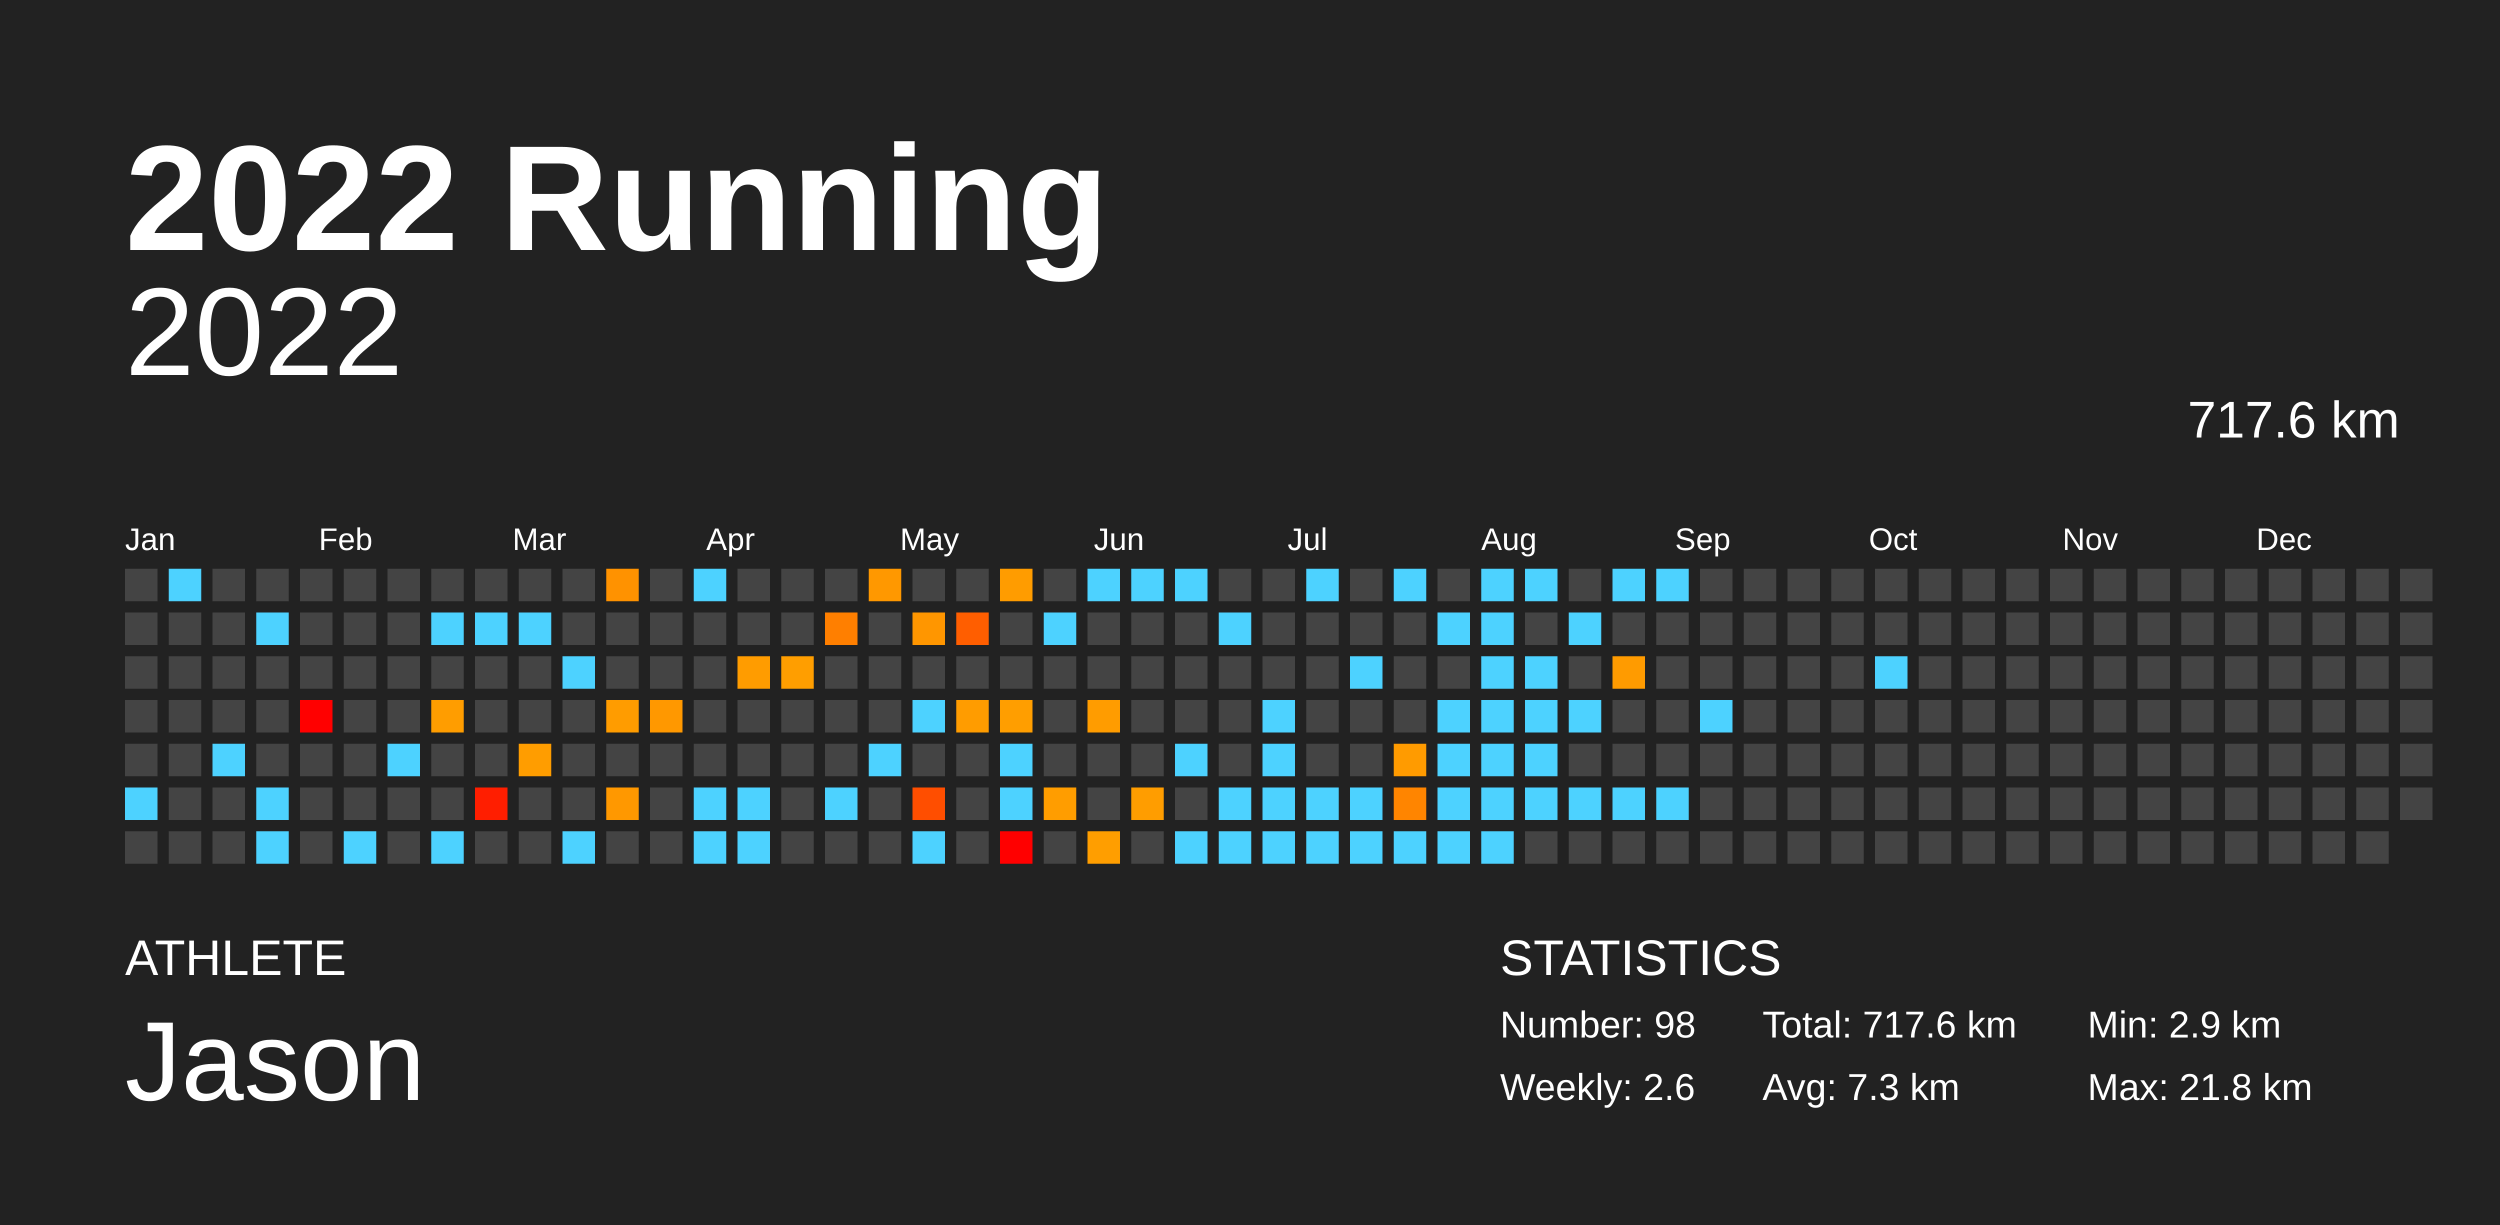
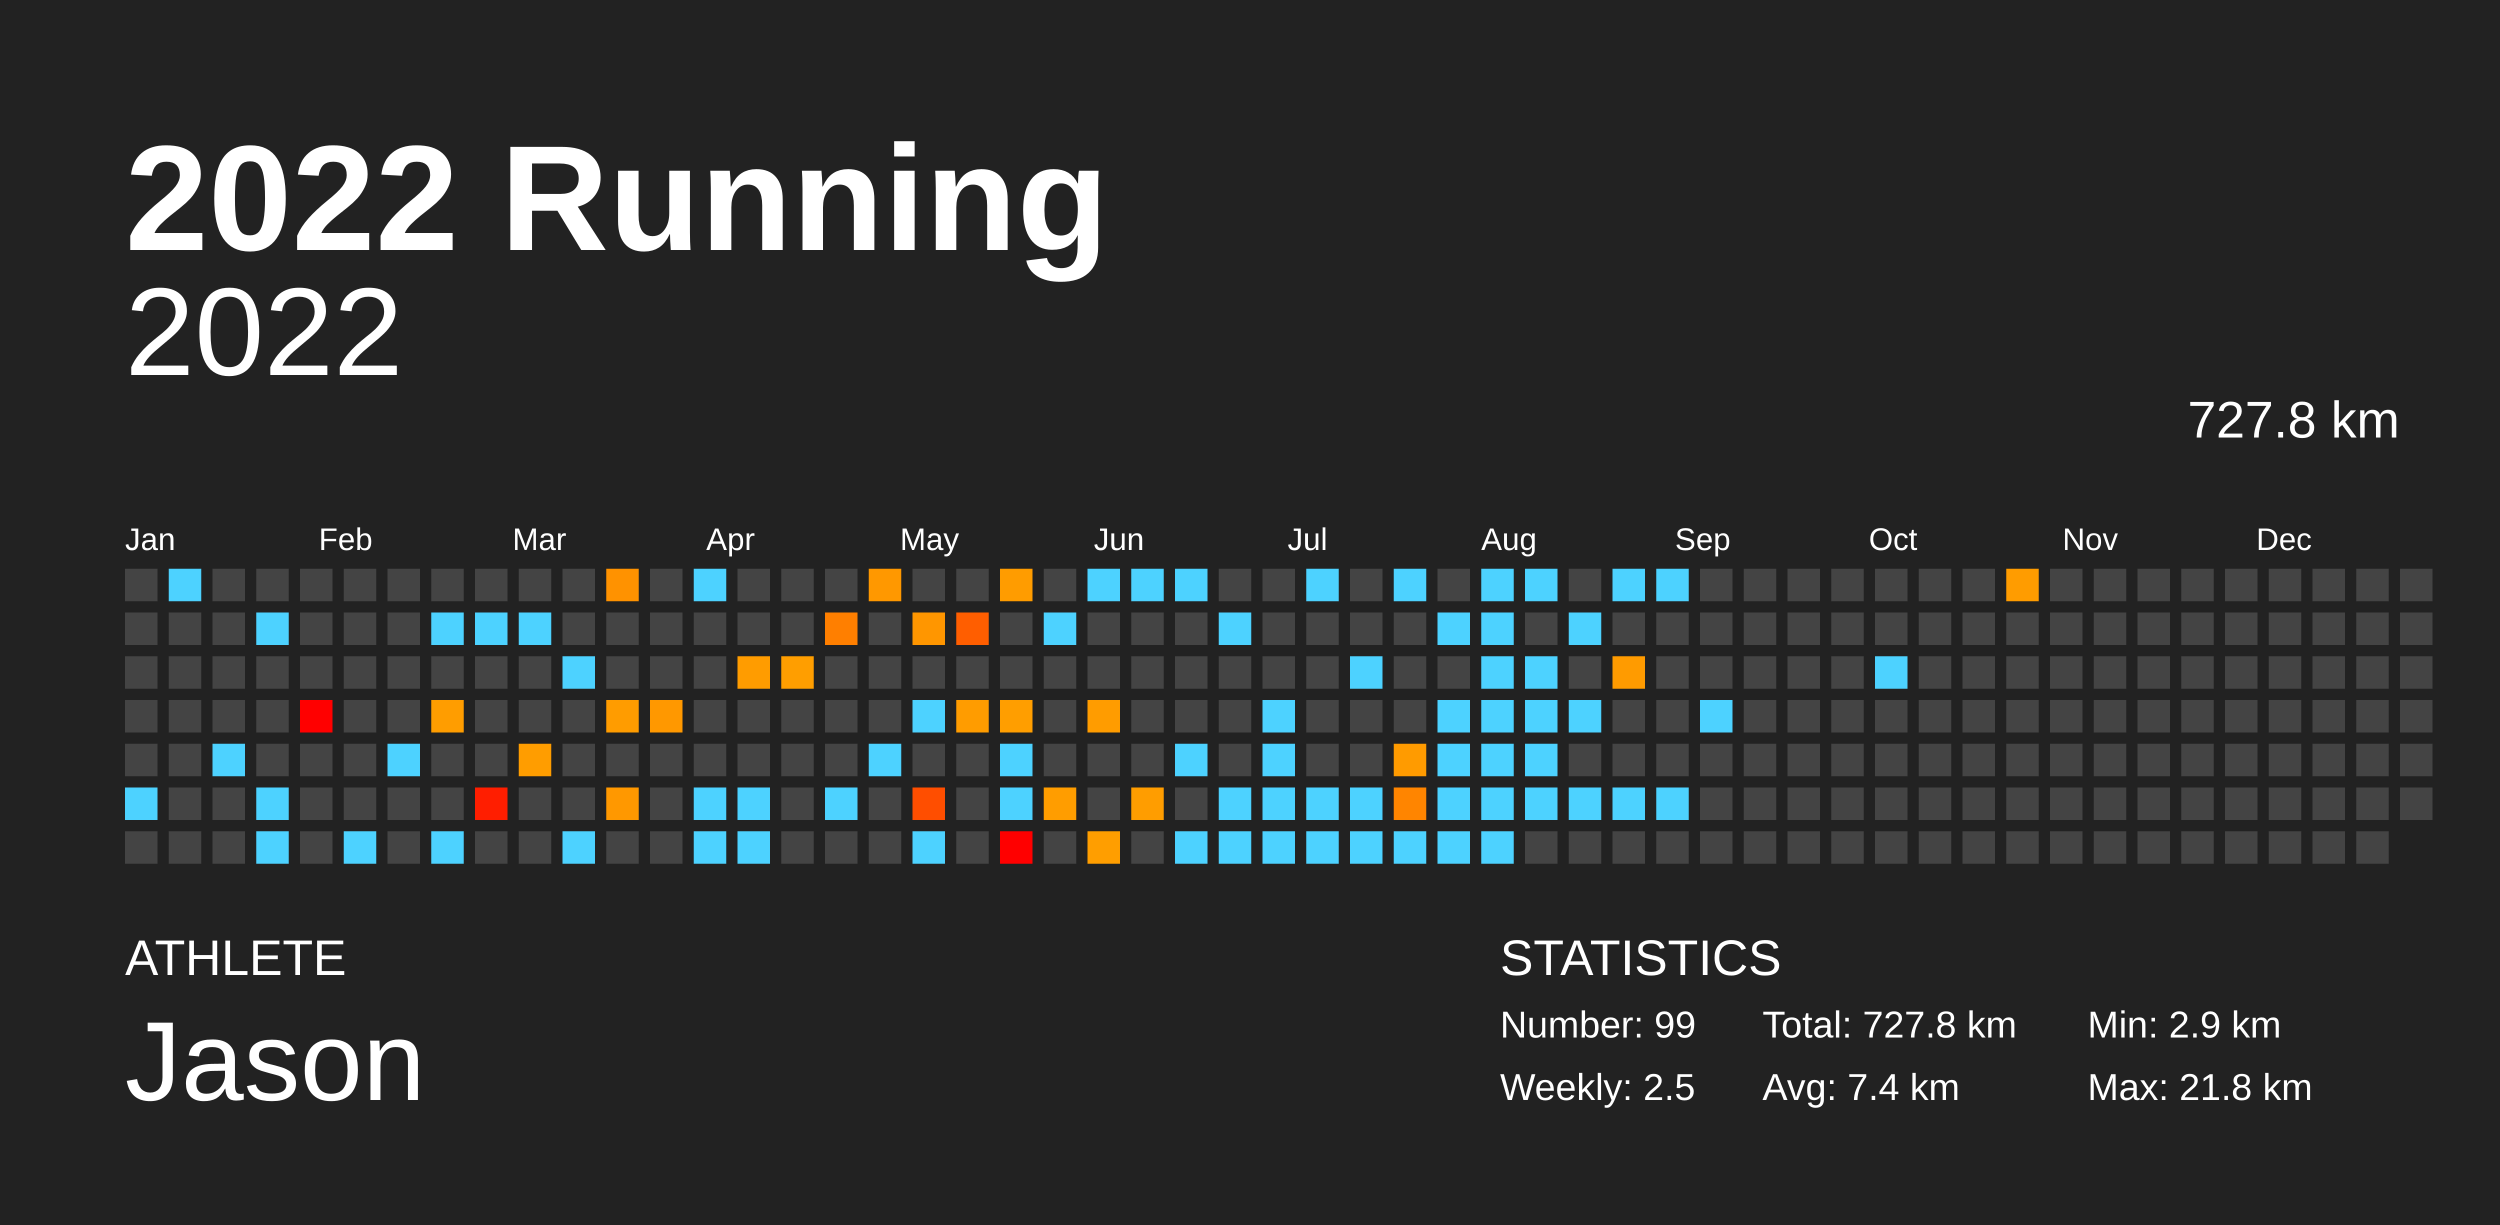
<svg xmlns="http://www.w3.org/2000/svg" baseProfile="full" height="98mm" version="1.1" viewBox="0,0,200,98" width="200mm">
  <defs />
  <rect fill="#222222" height="98" width="200" x="0" y="0" />
  <text fill="#FFFFFF" style="font-size:12px; font-family:Arial; font-weight:bold;" x="10" y="20">2022 Running</text>
  <text fill="#FFFFFF" style="font-size:4px; font-family:Arial" x="10" y="78">ATHLETE</text>
  <text fill="#FFFFFF" style="font-size:9px; font-family:Arial" x="10" y="88">Jason</text>
  <text fill="#FFFFFF" style="font-size:4px; font-family:Arial" x="120" y="78">STATISTICS</text>
-   <text fill="#FFFFFF" style="font-size:3px; font-family:Arial" x="120" y="83">Number: 98</text>
-   <text fill="#FFFFFF" style="font-size:3px; font-family:Arial" x="120" y="88">Weekly: 2.6</text>
-   <text fill="#FFFFFF" style="font-size:3px; font-family:Arial" x="141" y="83">Total: 717.6 km</text>
-   <text fill="#FFFFFF" style="font-size:3px; font-family:Arial" x="141" y="88">Avg: 7.3 km</text>
+   <text fill="#FFFFFF" style="font-size:3px; font-family:Arial" x="120" y="83">Number: 99</text>
+   <text fill="#FFFFFF" style="font-size:3px; font-family:Arial" x="120" y="88">Weekly: 2.5</text>
+   <text fill="#FFFFFF" style="font-size:3px; font-family:Arial" x="141" y="83">Total: 727.8 km</text>
+   <text fill="#FFFFFF" style="font-size:3px; font-family:Arial" x="141" y="88">Avg: 7.4 km</text>
  <text fill="#FFFFFF" style="font-size:3px; font-family:Arial" x="167" y="83">Min: 2.9 km</text>
  <text fill="#FFFFFF" style="font-size:3px; font-family:Arial" x="167" y="88">Max: 21.8 km</text>
  <text alignment-baseline="hanging" fill="#FFFFFF" style="font-size:10.0px; font-family:Arial;" x="10" y="30">2022</text>
-   <text alignment-baseline="hanging" fill="#FFFFFF" style="font-size:4.125px; font-family:Arial;" x="175" y="35">717.6 km</text>
+   <text alignment-baseline="hanging" fill="#FFFFFF" style="font-size:4.125px; font-family:Arial;" x="175" y="35">727.8 km</text>
  <text fill="#FFFFFF" style="font-size:2.5px; font-family:Arial" x="10.0" y="44">Jan</text>
  <text fill="#FFFFFF" style="font-size:2.5px; font-family:Arial" x="25.5" y="44">Feb</text>
  <text fill="#FFFFFF" style="font-size:2.5px; font-family:Arial" x="41.0" y="44">Mar</text>
  <text fill="#FFFFFF" style="font-size:2.5px; font-family:Arial" x="56.5" y="44">Apr</text>
  <text fill="#FFFFFF" style="font-size:2.5px; font-family:Arial" x="72.0" y="44">May</text>
  <text fill="#FFFFFF" style="font-size:2.5px; font-family:Arial" x="87.5" y="44">Jun</text>
  <text fill="#FFFFFF" style="font-size:2.5px; font-family:Arial" x="103.0" y="44">Jul</text>
  <text fill="#FFFFFF" style="font-size:2.5px; font-family:Arial" x="118.5" y="44">Aug</text>
  <text fill="#FFFFFF" style="font-size:2.5px; font-family:Arial" x="134.0" y="44">Sep</text>
  <text fill="#FFFFFF" style="font-size:2.5px; font-family:Arial" x="149.5" y="44">Oct</text>
  <text fill="#FFFFFF" style="font-size:2.5px; font-family:Arial" x="165.0" y="44">Nov</text>
  <text fill="#FFFFFF" style="font-size:2.5px; font-family:Arial" x="180.5" y="44">Dec</text>
  <rect fill="#444444" height="2.6" width="2.6" x="10.0" y="45.5" />
  <rect fill="#444444" height="2.6" width="2.6" x="10.0" y="49.0" />
  <rect fill="#444444" height="2.6" width="2.6" x="10.0" y="52.5" />
  <rect fill="#444444" height="2.6" width="2.6" x="10.0" y="56.0" />
  <rect fill="#444444" height="2.6" width="2.6" x="10.0" y="59.5" />
  <rect fill="#4dd2ff" height="2.6" width="2.6" x="10.0" y="63.0" />
  <rect fill="#444444" height="2.6" width="2.6" x="10.0" y="66.5" />
  <rect fill="#4dd2ff" height="2.6" width="2.6" x="13.5" y="45.5" />
  <rect fill="#444444" height="2.6" width="2.6" x="13.5" y="49.0" />
  <rect fill="#444444" height="2.6" width="2.6" x="13.5" y="52.5" />
  <rect fill="#444444" height="2.6" width="2.6" x="13.5" y="56.0" />
  <rect fill="#444444" height="2.6" width="2.6" x="13.5" y="59.5" />
  <rect fill="#444444" height="2.6" width="2.6" x="13.5" y="63.0" />
  <rect fill="#444444" height="2.6" width="2.6" x="13.5" y="66.5" />
  <rect fill="#444444" height="2.6" width="2.6" x="17.0" y="45.5" />
  <rect fill="#444444" height="2.6" width="2.6" x="17.0" y="49.0" />
  <rect fill="#444444" height="2.6" width="2.6" x="17.0" y="52.5" />
  <rect fill="#444444" height="2.6" width="2.6" x="17.0" y="56.0" />
  <rect fill="#4dd2ff" height="2.6" width="2.6" x="17.0" y="59.5" />
  <rect fill="#444444" height="2.6" width="2.6" x="17.0" y="63.0" />
  <rect fill="#444444" height="2.6" width="2.6" x="17.0" y="66.5" />
  <rect fill="#444444" height="2.6" width="2.6" x="20.5" y="45.5" />
  <rect fill="#4dd2ff" height="2.6" width="2.6" x="20.5" y="49.0" />
  <rect fill="#444444" height="2.6" width="2.6" x="20.5" y="52.5" />
  <rect fill="#444444" height="2.6" width="2.6" x="20.5" y="56.0" />
  <rect fill="#444444" height="2.6" width="2.6" x="20.5" y="59.5" />
  <rect fill="#4dd2ff" height="2.6" width="2.6" x="20.5" y="63.0" />
  <rect fill="#4dd2ff" height="2.6" width="2.6" x="20.5" y="66.5" />
  <rect fill="#444444" height="2.6" width="2.6" x="24.0" y="45.5" />
  <rect fill="#444444" height="2.6" width="2.6" x="24.0" y="49.0" />
  <rect fill="#444444" height="2.6" width="2.6" x="24.0" y="52.5" />
  <rect fill="red" height="2.6" width="2.6" x="24.0" y="56.0" />
  <rect fill="#444444" height="2.6" width="2.6" x="24.0" y="59.5" />
  <rect fill="#444444" height="2.6" width="2.6" x="24.0" y="63.0" />
  <rect fill="#444444" height="2.6" width="2.6" x="24.0" y="66.5" />
  <rect fill="#444444" height="2.6" width="2.6" x="27.5" y="45.5" />
  <rect fill="#444444" height="2.6" width="2.6" x="27.5" y="49.0" />
  <rect fill="#444444" height="2.6" width="2.6" x="27.5" y="52.5" />
  <rect fill="#444444" height="2.6" width="2.6" x="27.5" y="56.0" />
  <rect fill="#444444" height="2.6" width="2.6" x="27.5" y="59.5" />
  <rect fill="#444444" height="2.6" width="2.6" x="27.5" y="63.0" />
  <rect fill="#4dd2ff" height="2.6" width="2.6" x="27.5" y="66.5" />
  <rect fill="#444444" height="2.6" width="2.6" x="31.0" y="45.5" />
  <rect fill="#444444" height="2.6" width="2.6" x="31.0" y="49.0" />
  <rect fill="#444444" height="2.6" width="2.6" x="31.0" y="52.5" />
  <rect fill="#444444" height="2.6" width="2.6" x="31.0" y="56.0" />
  <rect fill="#4dd2ff" height="2.6" width="2.6" x="31.0" y="59.5" />
  <rect fill="#444444" height="2.6" width="2.6" x="31.0" y="63.0" />
  <rect fill="#444444" height="2.6" width="2.6" x="31.0" y="66.5" />
  <rect fill="#444444" height="2.6" width="2.6" x="34.5" y="45.5" />
  <rect fill="#4dd2ff" height="2.6" width="2.6" x="34.5" y="49.0" />
  <rect fill="#444444" height="2.6" width="2.6" x="34.5" y="52.5" />
  <rect fill="#ff9d00" height="2.6" width="2.6" x="34.5" y="56.0" />
  <rect fill="#444444" height="2.6" width="2.6" x="34.5" y="59.5" />
  <rect fill="#444444" height="2.6" width="2.6" x="34.5" y="63.0" />
  <rect fill="#4dd2ff" height="2.6" width="2.6" x="34.5" y="66.5" />
  <rect fill="#444444" height="2.6" width="2.6" x="38.0" y="45.5" />
  <rect fill="#4dd2ff" height="2.6" width="2.6" x="38.0" y="49.0" />
  <rect fill="#444444" height="2.6" width="2.6" x="38.0" y="52.5" />
  <rect fill="#444444" height="2.6" width="2.6" x="38.0" y="56.0" />
  <rect fill="#444444" height="2.6" width="2.6" x="38.0" y="59.5" />
  <rect fill="#ff1e00" height="2.6" width="2.6" x="38.0" y="63.0" />
  <rect fill="#444444" height="2.6" width="2.6" x="38.0" y="66.5" />
  <rect fill="#444444" height="2.6" width="2.6" x="41.5" y="45.5" />
  <rect fill="#4dd2ff" height="2.6" width="2.6" x="41.5" y="49.0" />
  <rect fill="#444444" height="2.6" width="2.6" x="41.5" y="52.5" />
  <rect fill="#444444" height="2.6" width="2.6" x="41.5" y="56.0" />
  <rect fill="#ff9d00" height="2.6" width="2.6" x="41.5" y="59.5" />
  <rect fill="#444444" height="2.6" width="2.6" x="41.5" y="63.0" />
  <rect fill="#444444" height="2.6" width="2.6" x="41.5" y="66.5" />
  <rect fill="#444444" height="2.6" width="2.6" x="45.0" y="45.5" />
  <rect fill="#444444" height="2.6" width="2.6" x="45.0" y="49.0" />
  <rect fill="#4dd2ff" height="2.6" width="2.6" x="45.0" y="52.5" />
  <rect fill="#444444" height="2.6" width="2.6" x="45.0" y="56.0" />
  <rect fill="#444444" height="2.6" width="2.6" x="45.0" y="59.5" />
  <rect fill="#444444" height="2.6" width="2.6" x="45.0" y="63.0" />
  <rect fill="#4dd2ff" height="2.6" width="2.6" x="45.0" y="66.5" />
  <rect fill="#ff9200" height="2.6" width="2.6" x="48.5" y="45.5" />
  <rect fill="#444444" height="2.6" width="2.6" x="48.5" y="49.0" />
  <rect fill="#444444" height="2.6" width="2.6" x="48.5" y="52.5" />
  <rect fill="#ff9c00" height="2.6" width="2.6" x="48.5" y="56.0" />
  <rect fill="#444444" height="2.6" width="2.6" x="48.5" y="59.5" />
  <rect fill="#ff9800" height="2.6" width="2.6" x="48.5" y="63.0" />
  <rect fill="#444444" height="2.6" width="2.6" x="48.5" y="66.5" />
  <rect fill="#444444" height="2.6" width="2.6" x="52.0" y="45.5" />
  <rect fill="#444444" height="2.6" width="2.6" x="52.0" y="49.0" />
  <rect fill="#444444" height="2.6" width="2.6" x="52.0" y="52.5" />
  <rect fill="#ff9800" height="2.6" width="2.6" x="52.0" y="56.0" />
  <rect fill="#444444" height="2.6" width="2.6" x="52.0" y="59.5" />
  <rect fill="#444444" height="2.6" width="2.6" x="52.0" y="63.0" />
  <rect fill="#444444" height="2.6" width="2.6" x="52.0" y="66.5" />
  <rect fill="#4dd2ff" height="2.6" width="2.6" x="55.5" y="45.5" />
  <rect fill="#444444" height="2.6" width="2.6" x="55.5" y="49.0" />
  <rect fill="#444444" height="2.6" width="2.6" x="55.5" y="52.5" />
  <rect fill="#444444" height="2.6" width="2.6" x="55.5" y="56.0" />
  <rect fill="#444444" height="2.6" width="2.6" x="55.5" y="59.5" />
  <rect fill="#4dd2ff" height="2.6" width="2.6" x="55.5" y="63.0" />
  <rect fill="#4dd2ff" height="2.6" width="2.6" x="55.5" y="66.5" />
  <rect fill="#444444" height="2.6" width="2.6" x="59.0" y="45.5" />
  <rect fill="#444444" height="2.6" width="2.6" x="59.0" y="49.0" />
  <rect fill="#ff9c00" height="2.6" width="2.6" x="59.0" y="52.5" />
  <rect fill="#444444" height="2.6" width="2.6" x="59.0" y="56.0" />
  <rect fill="#444444" height="2.6" width="2.6" x="59.0" y="59.5" />
  <rect fill="#4dd2ff" height="2.6" width="2.6" x="59.0" y="63.0" />
  <rect fill="#4dd2ff" height="2.6" width="2.6" x="59.0" y="66.5" />
  <rect fill="#444444" height="2.6" width="2.6" x="62.5" y="45.5" />
  <rect fill="#444444" height="2.6" width="2.6" x="62.5" y="49.0" />
  <rect fill="#ff9e00" height="2.6" width="2.6" x="62.5" y="52.5" />
  <rect fill="#444444" height="2.6" width="2.6" x="62.5" y="56.0" />
  <rect fill="#444444" height="2.6" width="2.6" x="62.5" y="59.5" />
  <rect fill="#444444" height="2.6" width="2.6" x="62.5" y="63.0" />
  <rect fill="#444444" height="2.6" width="2.6" x="62.5" y="66.5" />
  <rect fill="#444444" height="2.6" width="2.6" x="66.0" y="45.5" />
  <rect fill="#ff7f00" height="2.6" width="2.6" x="66.0" y="49.0" />
  <rect fill="#444444" height="2.6" width="2.6" x="66.0" y="52.5" />
  <rect fill="#444444" height="2.6" width="2.6" x="66.0" y="56.0" />
  <rect fill="#444444" height="2.6" width="2.6" x="66.0" y="59.5" />
  <rect fill="#4dd2ff" height="2.6" width="2.6" x="66.0" y="63.0" />
  <rect fill="#444444" height="2.6" width="2.6" x="66.0" y="66.5" />
  <rect fill="#ff9800" height="2.6" width="2.6" x="69.5" y="45.5" />
  <rect fill="#444444" height="2.6" width="2.6" x="69.5" y="49.0" />
  <rect fill="#444444" height="2.6" width="2.6" x="69.5" y="52.5" />
  <rect fill="#444444" height="2.6" width="2.6" x="69.5" y="56.0" />
  <rect fill="#4dd2ff" height="2.6" width="2.6" x="69.5" y="59.5" />
  <rect fill="#444444" height="2.6" width="2.6" x="69.5" y="63.0" />
  <rect fill="#444444" height="2.6" width="2.6" x="69.5" y="66.5" />
  <rect fill="#444444" height="2.6" width="2.6" x="73.0" y="45.5" />
  <rect fill="#ff9600" height="2.6" width="2.6" x="73.0" y="49.0" />
  <rect fill="#444444" height="2.6" width="2.6" x="73.0" y="52.5" />
  <rect fill="#4dd2ff" height="2.6" width="2.6" x="73.0" y="56.0" />
  <rect fill="#444444" height="2.6" width="2.6" x="73.0" y="59.5" />
  <rect fill="#ff4e00" height="2.6" width="2.6" x="73.0" y="63.0" />
  <rect fill="#4dd2ff" height="2.6" width="2.6" x="73.0" y="66.5" />
  <rect fill="#444444" height="2.6" width="2.6" x="76.5" y="45.5" />
  <rect fill="#ff5e00" height="2.6" width="2.6" x="76.5" y="49.0" />
  <rect fill="#444444" height="2.6" width="2.6" x="76.5" y="52.5" />
  <rect fill="#ff9c00" height="2.6" width="2.6" x="76.5" y="56.0" />
  <rect fill="#444444" height="2.6" width="2.6" x="76.5" y="59.5" />
  <rect fill="#444444" height="2.6" width="2.6" x="76.5" y="63.0" />
  <rect fill="#444444" height="2.6" width="2.6" x="76.5" y="66.5" />
  <rect fill="#ff9c00" height="2.6" width="2.6" x="80.0" y="45.5" />
  <rect fill="#444444" height="2.6" width="2.6" x="80.0" y="49.0" />
  <rect fill="#444444" height="2.6" width="2.6" x="80.0" y="52.5" />
  <rect fill="#ff9e00" height="2.6" width="2.6" x="80.0" y="56.0" />
  <rect fill="#4dd2ff" height="2.6" width="2.6" x="80.0" y="59.5" />
  <rect fill="#4dd2ff" height="2.6" width="2.6" x="80.0" y="63.0" />
  <rect fill="red" height="2.6" width="2.6" x="80.0" y="66.5" />
  <rect fill="#444444" height="2.6" width="2.6" x="83.5" y="45.5" />
  <rect fill="#4dd2ff" height="2.6" width="2.6" x="83.5" y="49.0" />
  <rect fill="#444444" height="2.6" width="2.6" x="83.5" y="52.5" />
  <rect fill="#444444" height="2.6" width="2.6" x="83.5" y="56.0" />
  <rect fill="#444444" height="2.6" width="2.6" x="83.5" y="59.5" />
  <rect fill="#ff9d00" height="2.6" width="2.6" x="83.5" y="63.0" />
  <rect fill="#444444" height="2.6" width="2.6" x="83.5" y="66.5" />
  <rect fill="#4dd2ff" height="2.6" width="2.6" x="87.0" y="45.5" />
  <rect fill="#444444" height="2.6" width="2.6" x="87.0" y="49.0" />
  <rect fill="#444444" height="2.6" width="2.6" x="87.0" y="52.5" />
  <rect fill="#ff9c00" height="2.6" width="2.6" x="87.0" y="56.0" />
  <rect fill="#444444" height="2.6" width="2.6" x="87.0" y="59.5" />
  <rect fill="#444444" height="2.6" width="2.6" x="87.0" y="63.0" />
  <rect fill="#ff9e00" height="2.6" width="2.6" x="87.0" y="66.5" />
  <rect fill="#4dd2ff" height="2.6" width="2.6" x="90.5" y="45.5" />
  <rect fill="#444444" height="2.6" width="2.6" x="90.5" y="49.0" />
  <rect fill="#444444" height="2.6" width="2.6" x="90.5" y="52.5" />
  <rect fill="#444444" height="2.6" width="2.6" x="90.5" y="56.0" />
  <rect fill="#444444" height="2.6" width="2.6" x="90.5" y="59.5" />
  <rect fill="#ff9d00" height="2.6" width="2.6" x="90.5" y="63.0" />
  <rect fill="#444444" height="2.6" width="2.6" x="90.5" y="66.5" />
  <rect fill="#4dd2ff" height="2.6" width="2.6" x="94.0" y="45.5" />
  <rect fill="#444444" height="2.6" width="2.6" x="94.0" y="49.0" />
  <rect fill="#444444" height="2.6" width="2.6" x="94.0" y="52.5" />
  <rect fill="#444444" height="2.6" width="2.6" x="94.0" y="56.0" />
  <rect fill="#4dd2ff" height="2.6" width="2.6" x="94.0" y="59.5" />
  <rect fill="#444444" height="2.6" width="2.6" x="94.0" y="63.0" />
  <rect fill="#4dd2ff" height="2.6" width="2.6" x="94.0" y="66.5" />
  <rect fill="#444444" height="2.6" width="2.6" x="97.5" y="45.5" />
  <rect fill="#4dd2ff" height="2.6" width="2.6" x="97.5" y="49.0" />
  <rect fill="#444444" height="2.6" width="2.6" x="97.5" y="52.5" />
  <rect fill="#444444" height="2.6" width="2.6" x="97.5" y="56.0" />
  <rect fill="#444444" height="2.6" width="2.6" x="97.5" y="59.5" />
  <rect fill="#4dd2ff" height="2.6" width="2.6" x="97.5" y="63.0" />
  <rect fill="#4dd2ff" height="2.6" width="2.6" x="97.5" y="66.5" />
  <rect fill="#444444" height="2.6" width="2.6" x="101.0" y="45.5" />
  <rect fill="#444444" height="2.6" width="2.6" x="101.0" y="49.0" />
  <rect fill="#444444" height="2.6" width="2.6" x="101.0" y="52.5" />
  <rect fill="#4dd2ff" height="2.6" width="2.6" x="101.0" y="56.0" />
  <rect fill="#4dd2ff" height="2.6" width="2.6" x="101.0" y="59.5" />
  <rect fill="#4dd2ff" height="2.6" width="2.6" x="101.0" y="63.0" />
  <rect fill="#4dd2ff" height="2.6" width="2.6" x="101.0" y="66.5" />
  <rect fill="#4dd2ff" height="2.6" width="2.6" x="104.5" y="45.5" />
  <rect fill="#444444" height="2.6" width="2.6" x="104.5" y="49.0" />
  <rect fill="#444444" height="2.6" width="2.6" x="104.5" y="52.5" />
  <rect fill="#444444" height="2.6" width="2.6" x="104.5" y="56.0" />
  <rect fill="#444444" height="2.6" width="2.6" x="104.5" y="59.5" />
  <rect fill="#4dd2ff" height="2.6" width="2.6" x="104.5" y="63.0" />
  <rect fill="#4dd2ff" height="2.6" width="2.6" x="104.5" y="66.5" />
  <rect fill="#444444" height="2.6" width="2.6" x="108.0" y="45.5" />
  <rect fill="#444444" height="2.6" width="2.6" x="108.0" y="49.0" />
  <rect fill="#4dd2ff" height="2.6" width="2.6" x="108.0" y="52.5" />
  <rect fill="#444444" height="2.6" width="2.6" x="108.0" y="56.0" />
  <rect fill="#444444" height="2.6" width="2.6" x="108.0" y="59.5" />
  <rect fill="#4dd2ff" height="2.6" width="2.6" x="108.0" y="63.0" />
  <rect fill="#4dd2ff" height="2.6" width="2.6" x="108.0" y="66.5" />
  <rect fill="#4dd2ff" height="2.6" width="2.6" x="111.5" y="45.5" />
  <rect fill="#444444" height="2.6" width="2.6" x="111.5" y="49.0" />
  <rect fill="#444444" height="2.6" width="2.6" x="111.5" y="52.5" />
  <rect fill="#444444" height="2.6" width="2.6" x="111.5" y="56.0" />
  <rect fill="#ff9b00" height="2.6" width="2.6" x="111.5" y="59.5" />
  <rect fill="#ff8500" height="2.6" width="2.6" x="111.5" y="63.0" />
  <rect fill="#4dd2ff" height="2.6" width="2.6" x="111.5" y="66.5" />
  <rect fill="#444444" height="2.6" width="2.6" x="115.0" y="45.5" />
  <rect fill="#4dd2ff" height="2.6" width="2.6" x="115.0" y="49.0" />
  <rect fill="#444444" height="2.6" width="2.6" x="115.0" y="52.5" />
  <rect fill="#4dd2ff" height="2.6" width="2.6" x="115.0" y="56.0" />
  <rect fill="#4dd2ff" height="2.6" width="2.6" x="115.0" y="59.5" />
  <rect fill="#4dd2ff" height="2.6" width="2.6" x="115.0" y="63.0" />
  <rect fill="#4dd2ff" height="2.6" width="2.6" x="115.0" y="66.5" />
  <rect fill="#4dd2ff" height="2.6" width="2.6" x="118.5" y="45.5" />
  <rect fill="#4dd2ff" height="2.6" width="2.6" x="118.5" y="49.0" />
  <rect fill="#4dd2ff" height="2.6" width="2.6" x="118.5" y="52.5" />
  <rect fill="#4dd2ff" height="2.6" width="2.6" x="118.5" y="56.0" />
  <rect fill="#4dd2ff" height="2.6" width="2.6" x="118.5" y="59.5" />
  <rect fill="#4dd2ff" height="2.6" width="2.6" x="118.5" y="63.0" />
  <rect fill="#4dd2ff" height="2.6" width="2.6" x="118.5" y="66.5" />
  <rect fill="#4dd2ff" height="2.6" width="2.6" x="122.0" y="45.5" />
  <rect fill="#444444" height="2.6" width="2.6" x="122.0" y="49.0" />
  <rect fill="#4dd2ff" height="2.6" width="2.6" x="122.0" y="52.5" />
  <rect fill="#4dd2ff" height="2.6" width="2.6" x="122.0" y="56.0" />
  <rect fill="#4dd2ff" height="2.6" width="2.6" x="122.0" y="59.5" />
  <rect fill="#4dd2ff" height="2.6" width="2.6" x="122.0" y="63.0" />
  <rect fill="#444444" height="2.6" width="2.6" x="122.0" y="66.5" />
  <rect fill="#444444" height="2.6" width="2.6" x="125.5" y="45.5" />
  <rect fill="#4dd2ff" height="2.6" width="2.6" x="125.5" y="49.0" />
  <rect fill="#444444" height="2.6" width="2.6" x="125.5" y="52.5" />
  <rect fill="#4dd2ff" height="2.6" width="2.6" x="125.5" y="56.0" />
  <rect fill="#444444" height="2.6" width="2.6" x="125.5" y="59.5" />
  <rect fill="#4dd2ff" height="2.6" width="2.6" x="125.5" y="63.0" />
  <rect fill="#444444" height="2.6" width="2.6" x="125.5" y="66.5" />
  <rect fill="#4dd2ff" height="2.6" width="2.6" x="129.0" y="45.5" />
  <rect fill="#444444" height="2.6" width="2.6" x="129.0" y="49.0" />
  <rect fill="#ff9b00" height="2.6" width="2.6" x="129.0" y="52.5" />
  <rect fill="#444444" height="2.6" width="2.6" x="129.0" y="56.0" />
  <rect fill="#444444" height="2.6" width="2.6" x="129.0" y="59.5" />
  <rect fill="#4dd2ff" height="2.6" width="2.6" x="129.0" y="63.0" />
  <rect fill="#444444" height="2.6" width="2.6" x="129.0" y="66.5" />
  <rect fill="#4dd2ff" height="2.6" width="2.6" x="132.5" y="45.5" />
  <rect fill="#444444" height="2.6" width="2.6" x="132.5" y="49.0" />
  <rect fill="#444444" height="2.6" width="2.6" x="132.5" y="52.5" />
  <rect fill="#444444" height="2.6" width="2.6" x="132.5" y="56.0" />
  <rect fill="#444444" height="2.6" width="2.6" x="132.5" y="59.5" />
  <rect fill="#4dd2ff" height="2.6" width="2.6" x="132.5" y="63.0" />
  <rect fill="#444444" height="2.6" width="2.6" x="132.5" y="66.5" />
  <rect fill="#444444" height="2.6" width="2.6" x="136.0" y="45.5" />
  <rect fill="#444444" height="2.6" width="2.6" x="136.0" y="49.0" />
  <rect fill="#444444" height="2.6" width="2.6" x="136.0" y="52.5" />
  <rect fill="#4dd2ff" height="2.6" width="2.6" x="136.0" y="56.0" />
  <rect fill="#444444" height="2.6" width="2.6" x="136.0" y="59.5" />
  <rect fill="#444444" height="2.6" width="2.6" x="136.0" y="63.0" />
  <rect fill="#444444" height="2.6" width="2.6" x="136.0" y="66.5" />
  <rect fill="#444444" height="2.6" width="2.6" x="139.5" y="45.5" />
  <rect fill="#444444" height="2.6" width="2.6" x="139.5" y="49.0" />
  <rect fill="#444444" height="2.6" width="2.6" x="139.5" y="52.5" />
  <rect fill="#444444" height="2.6" width="2.6" x="139.5" y="56.0" />
  <rect fill="#444444" height="2.6" width="2.6" x="139.5" y="59.5" />
  <rect fill="#444444" height="2.6" width="2.6" x="139.5" y="63.0" />
  <rect fill="#444444" height="2.6" width="2.6" x="139.5" y="66.5" />
  <rect fill="#444444" height="2.6" width="2.6" x="143.0" y="45.5" />
  <rect fill="#444444" height="2.6" width="2.6" x="143.0" y="49.0" />
  <rect fill="#444444" height="2.6" width="2.6" x="143.0" y="52.5" />
  <rect fill="#444444" height="2.6" width="2.6" x="143.0" y="56.0" />
  <rect fill="#444444" height="2.6" width="2.6" x="143.0" y="59.5" />
  <rect fill="#444444" height="2.6" width="2.6" x="143.0" y="63.0" />
  <rect fill="#444444" height="2.6" width="2.6" x="143.0" y="66.5" />
  <rect fill="#444444" height="2.6" width="2.6" x="146.5" y="45.5" />
  <rect fill="#444444" height="2.6" width="2.6" x="146.5" y="49.0" />
  <rect fill="#444444" height="2.6" width="2.6" x="146.5" y="52.5" />
  <rect fill="#444444" height="2.6" width="2.6" x="146.5" y="56.0" />
  <rect fill="#444444" height="2.6" width="2.6" x="146.5" y="59.5" />
  <rect fill="#444444" height="2.6" width="2.6" x="146.5" y="63.0" />
  <rect fill="#444444" height="2.6" width="2.6" x="146.5" y="66.5" />
  <rect fill="#444444" height="2.6" width="2.6" x="150.0" y="45.5" />
  <rect fill="#444444" height="2.6" width="2.6" x="150.0" y="49.0" />
  <rect fill="#4dd2ff" height="2.6" width="2.6" x="150.0" y="52.5" />
  <rect fill="#444444" height="2.6" width="2.6" x="150.0" y="56.0" />
  <rect fill="#444444" height="2.6" width="2.6" x="150.0" y="59.5" />
  <rect fill="#444444" height="2.6" width="2.6" x="150.0" y="63.0" />
  <rect fill="#444444" height="2.6" width="2.6" x="150.0" y="66.5" />
  <rect fill="#444444" height="2.6" width="2.6" x="153.5" y="45.5" />
  <rect fill="#444444" height="2.6" width="2.6" x="153.5" y="49.0" />
  <rect fill="#444444" height="2.6" width="2.6" x="153.5" y="52.5" />
  <rect fill="#444444" height="2.6" width="2.6" x="153.5" y="56.0" />
  <rect fill="#444444" height="2.6" width="2.6" x="153.5" y="59.5" />
  <rect fill="#444444" height="2.6" width="2.6" x="153.5" y="63.0" />
  <rect fill="#444444" height="2.6" width="2.6" x="153.5" y="66.5" />
  <rect fill="#444444" height="2.6" width="2.6" x="157.0" y="45.5" />
  <rect fill="#444444" height="2.6" width="2.6" x="157.0" y="49.0" />
  <rect fill="#444444" height="2.6" width="2.6" x="157.0" y="52.5" />
  <rect fill="#444444" height="2.6" width="2.6" x="157.0" y="56.0" />
  <rect fill="#444444" height="2.6" width="2.6" x="157.0" y="59.5" />
  <rect fill="#444444" height="2.6" width="2.6" x="157.0" y="63.0" />
  <rect fill="#444444" height="2.6" width="2.6" x="157.0" y="66.5" />
-   <rect fill="#444444" height="2.6" width="2.6" x="160.5" y="45.5" />
+   <rect fill="#ff9c00" height="2.6" width="2.6" x="160.5" y="45.5" />
  <rect fill="#444444" height="2.6" width="2.6" x="160.5" y="49.0" />
  <rect fill="#444444" height="2.6" width="2.6" x="160.5" y="52.5" />
  <rect fill="#444444" height="2.6" width="2.6" x="160.5" y="56.0" />
  <rect fill="#444444" height="2.6" width="2.6" x="160.5" y="59.5" />
  <rect fill="#444444" height="2.6" width="2.6" x="160.5" y="63.0" />
  <rect fill="#444444" height="2.6" width="2.6" x="160.5" y="66.5" />
  <rect fill="#444444" height="2.6" width="2.6" x="164.0" y="45.5" />
  <rect fill="#444444" height="2.6" width="2.6" x="164.0" y="49.0" />
  <rect fill="#444444" height="2.6" width="2.6" x="164.0" y="52.5" />
  <rect fill="#444444" height="2.6" width="2.6" x="164.0" y="56.0" />
  <rect fill="#444444" height="2.6" width="2.6" x="164.0" y="59.5" />
  <rect fill="#444444" height="2.6" width="2.6" x="164.0" y="63.0" />
  <rect fill="#444444" height="2.6" width="2.6" x="164.0" y="66.5" />
  <rect fill="#444444" height="2.6" width="2.6" x="167.5" y="45.5" />
  <rect fill="#444444" height="2.6" width="2.6" x="167.5" y="49.0" />
  <rect fill="#444444" height="2.6" width="2.6" x="167.5" y="52.5" />
  <rect fill="#444444" height="2.6" width="2.6" x="167.5" y="56.0" />
  <rect fill="#444444" height="2.6" width="2.6" x="167.5" y="59.5" />
  <rect fill="#444444" height="2.6" width="2.6" x="167.5" y="63.0" />
  <rect fill="#444444" height="2.6" width="2.6" x="167.5" y="66.5" />
  <rect fill="#444444" height="2.6" width="2.6" x="171.0" y="45.5" />
  <rect fill="#444444" height="2.6" width="2.6" x="171.0" y="49.0" />
  <rect fill="#444444" height="2.6" width="2.6" x="171.0" y="52.5" />
  <rect fill="#444444" height="2.6" width="2.6" x="171.0" y="56.0" />
  <rect fill="#444444" height="2.6" width="2.6" x="171.0" y="59.5" />
  <rect fill="#444444" height="2.6" width="2.6" x="171.0" y="63.0" />
  <rect fill="#444444" height="2.6" width="2.6" x="171.0" y="66.5" />
  <rect fill="#444444" height="2.6" width="2.6" x="174.5" y="45.5" />
  <rect fill="#444444" height="2.6" width="2.6" x="174.5" y="49.0" />
  <rect fill="#444444" height="2.6" width="2.6" x="174.5" y="52.5" />
  <rect fill="#444444" height="2.6" width="2.6" x="174.5" y="56.0" />
  <rect fill="#444444" height="2.6" width="2.6" x="174.5" y="59.5" />
  <rect fill="#444444" height="2.6" width="2.6" x="174.5" y="63.0" />
  <rect fill="#444444" height="2.6" width="2.6" x="174.5" y="66.5" />
  <rect fill="#444444" height="2.6" width="2.6" x="178.0" y="45.5" />
  <rect fill="#444444" height="2.6" width="2.6" x="178.0" y="49.0" />
  <rect fill="#444444" height="2.6" width="2.6" x="178.0" y="52.5" />
  <rect fill="#444444" height="2.6" width="2.6" x="178.0" y="56.0" />
  <rect fill="#444444" height="2.6" width="2.6" x="178.0" y="59.5" />
  <rect fill="#444444" height="2.6" width="2.6" x="178.0" y="63.0" />
  <rect fill="#444444" height="2.6" width="2.6" x="178.0" y="66.5" />
  <rect fill="#444444" height="2.6" width="2.6" x="181.5" y="45.5" />
  <rect fill="#444444" height="2.6" width="2.6" x="181.5" y="49.0" />
  <rect fill="#444444" height="2.6" width="2.6" x="181.5" y="52.5" />
  <rect fill="#444444" height="2.6" width="2.6" x="181.5" y="56.0" />
  <rect fill="#444444" height="2.6" width="2.6" x="181.5" y="59.5" />
  <rect fill="#444444" height="2.6" width="2.6" x="181.5" y="63.0" />
  <rect fill="#444444" height="2.6" width="2.6" x="181.5" y="66.5" />
  <rect fill="#444444" height="2.6" width="2.6" x="185.0" y="45.5" />
  <rect fill="#444444" height="2.6" width="2.6" x="185.0" y="49.0" />
  <rect fill="#444444" height="2.6" width="2.6" x="185.0" y="52.5" />
  <rect fill="#444444" height="2.6" width="2.6" x="185.0" y="56.0" />
  <rect fill="#444444" height="2.6" width="2.6" x="185.0" y="59.5" />
  <rect fill="#444444" height="2.6" width="2.6" x="185.0" y="63.0" />
  <rect fill="#444444" height="2.6" width="2.6" x="185.0" y="66.5" />
  <rect fill="#444444" height="2.6" width="2.6" x="188.5" y="45.5" />
  <rect fill="#444444" height="2.6" width="2.6" x="188.5" y="49.0" />
  <rect fill="#444444" height="2.6" width="2.6" x="188.5" y="52.5" />
  <rect fill="#444444" height="2.6" width="2.6" x="188.5" y="56.0" />
  <rect fill="#444444" height="2.6" width="2.6" x="188.5" y="59.5" />
  <rect fill="#444444" height="2.6" width="2.6" x="188.5" y="63.0" />
  <rect fill="#444444" height="2.6" width="2.6" x="188.5" y="66.5" />
  <rect fill="#444444" height="2.6" width="2.6" x="192.0" y="45.5" />
  <rect fill="#444444" height="2.6" width="2.6" x="192.0" y="49.0" />
  <rect fill="#444444" height="2.6" width="2.6" x="192.0" y="52.5" />
  <rect fill="#444444" height="2.6" width="2.6" x="192.0" y="56.0" />
  <rect fill="#444444" height="2.6" width="2.6" x="192.0" y="59.5" />
  <rect fill="#444444" height="2.6" width="2.6" x="192.0" y="63.0" />
</svg>
